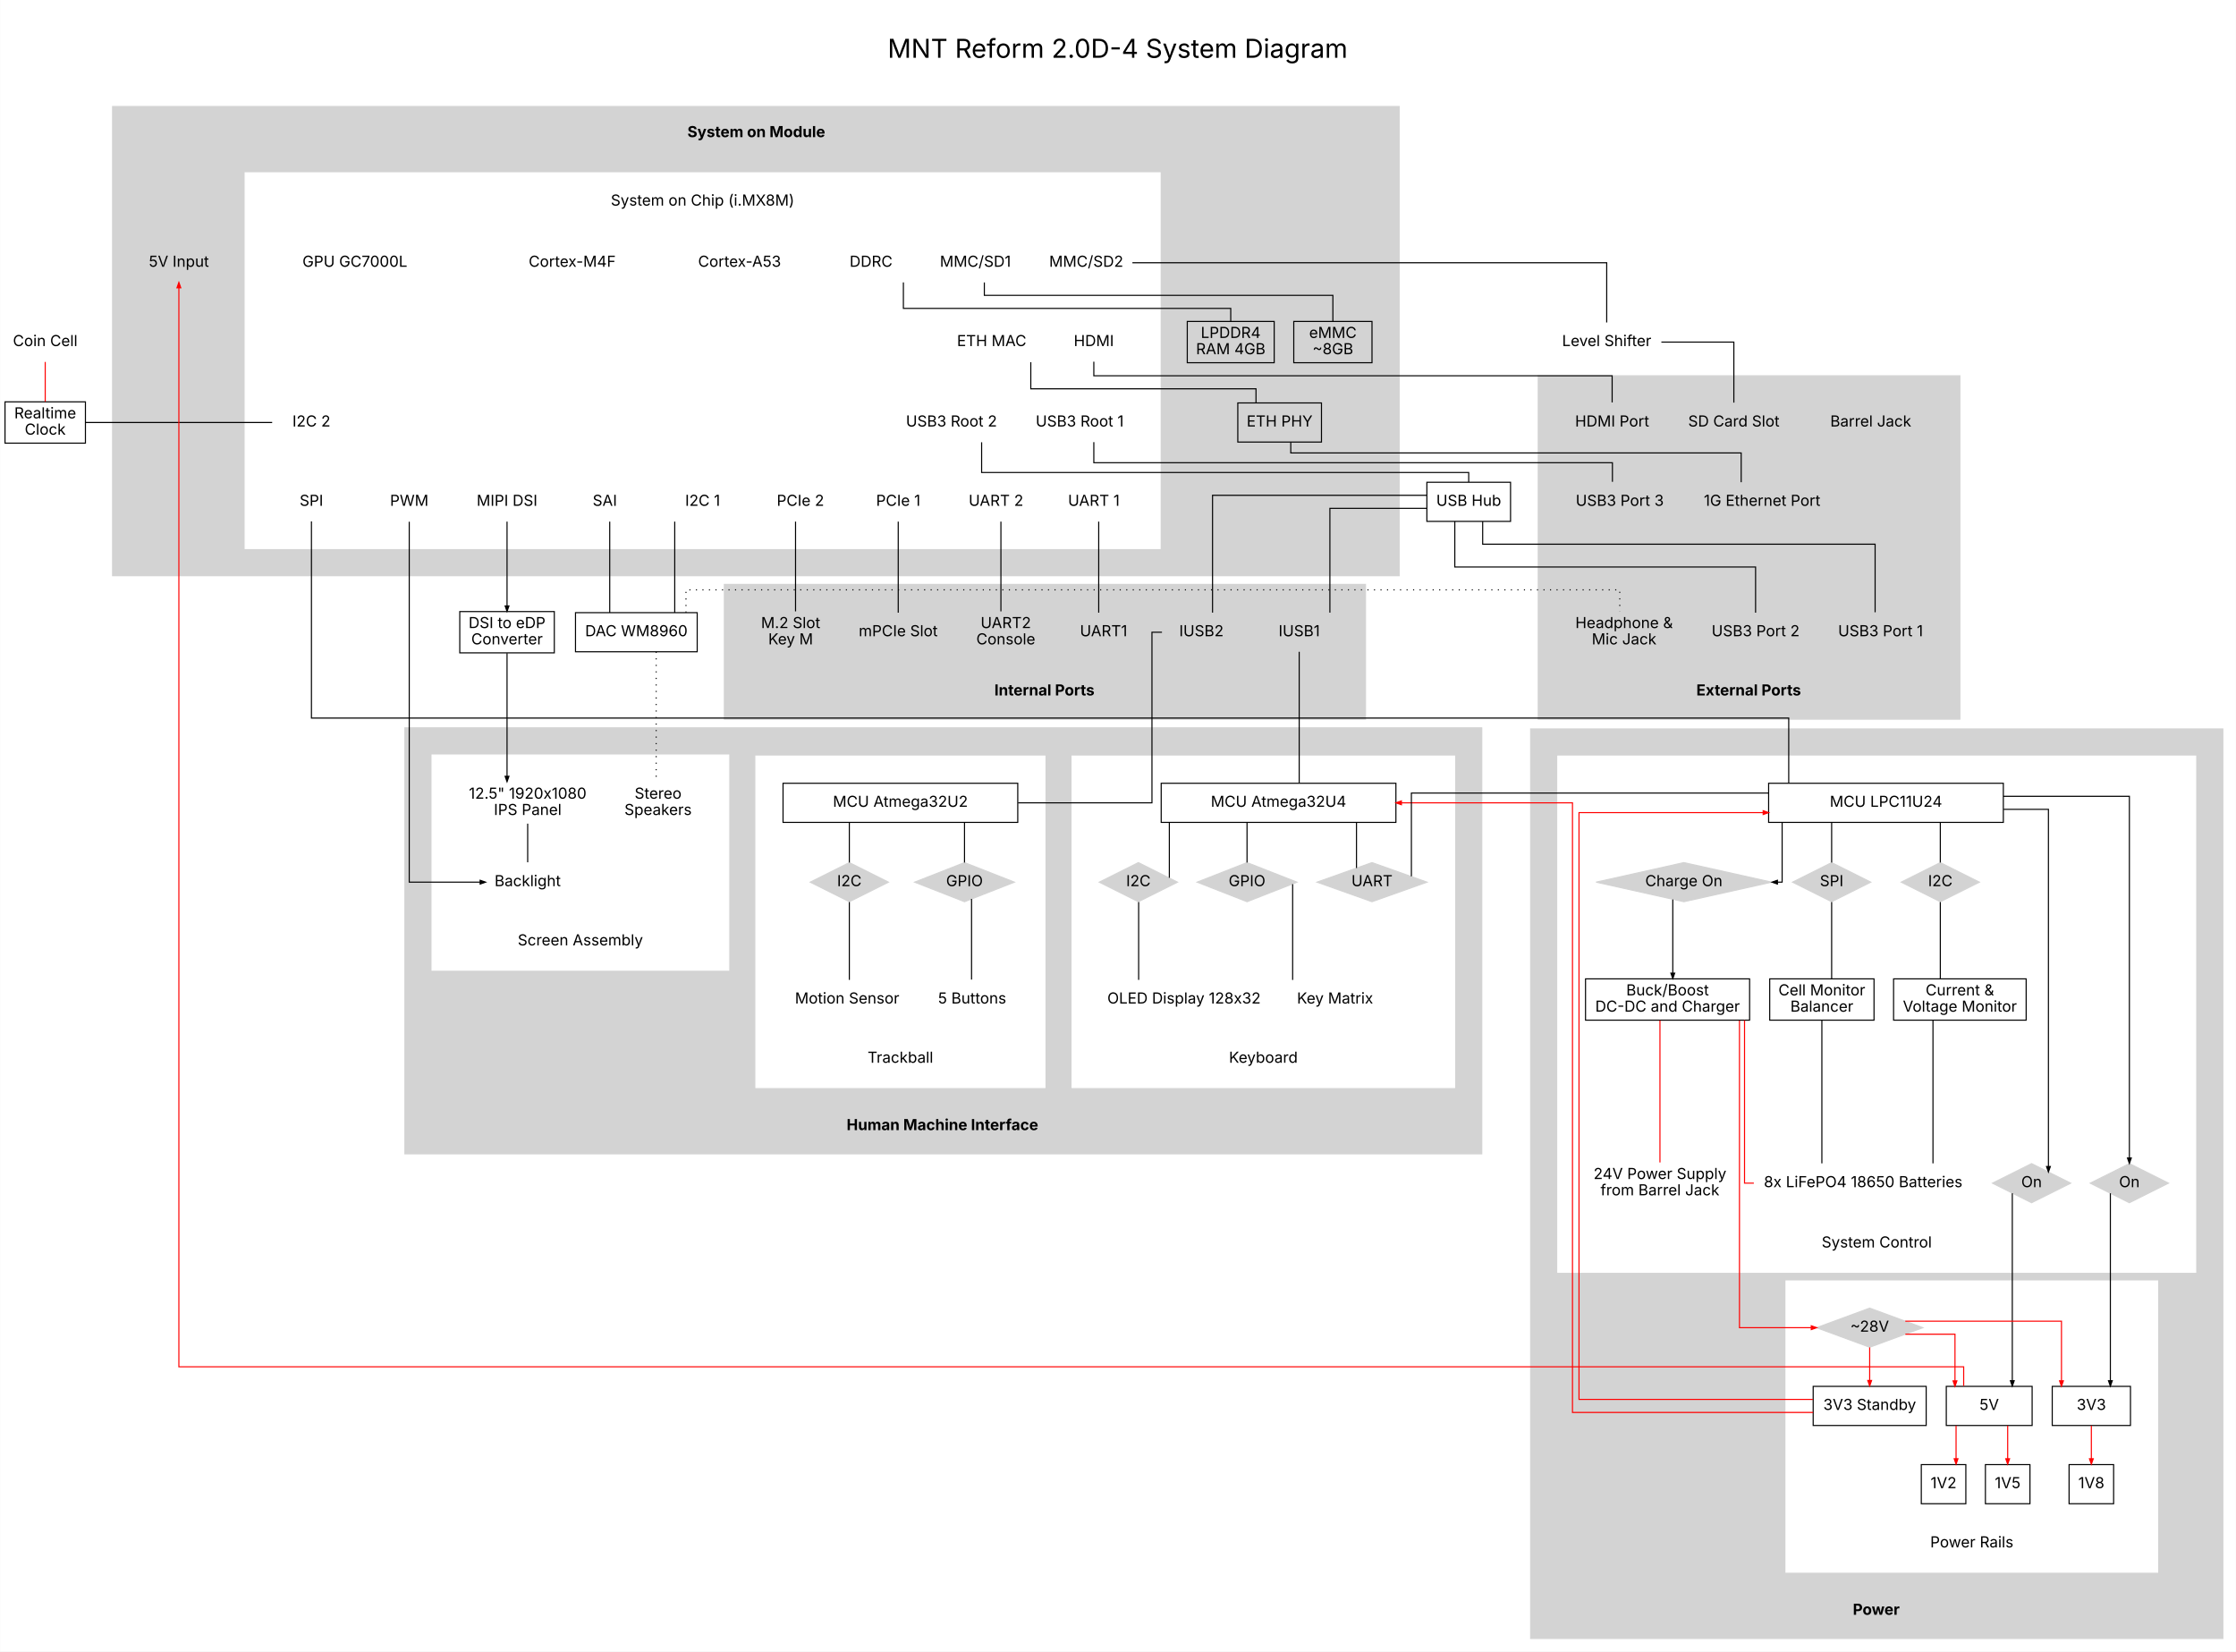
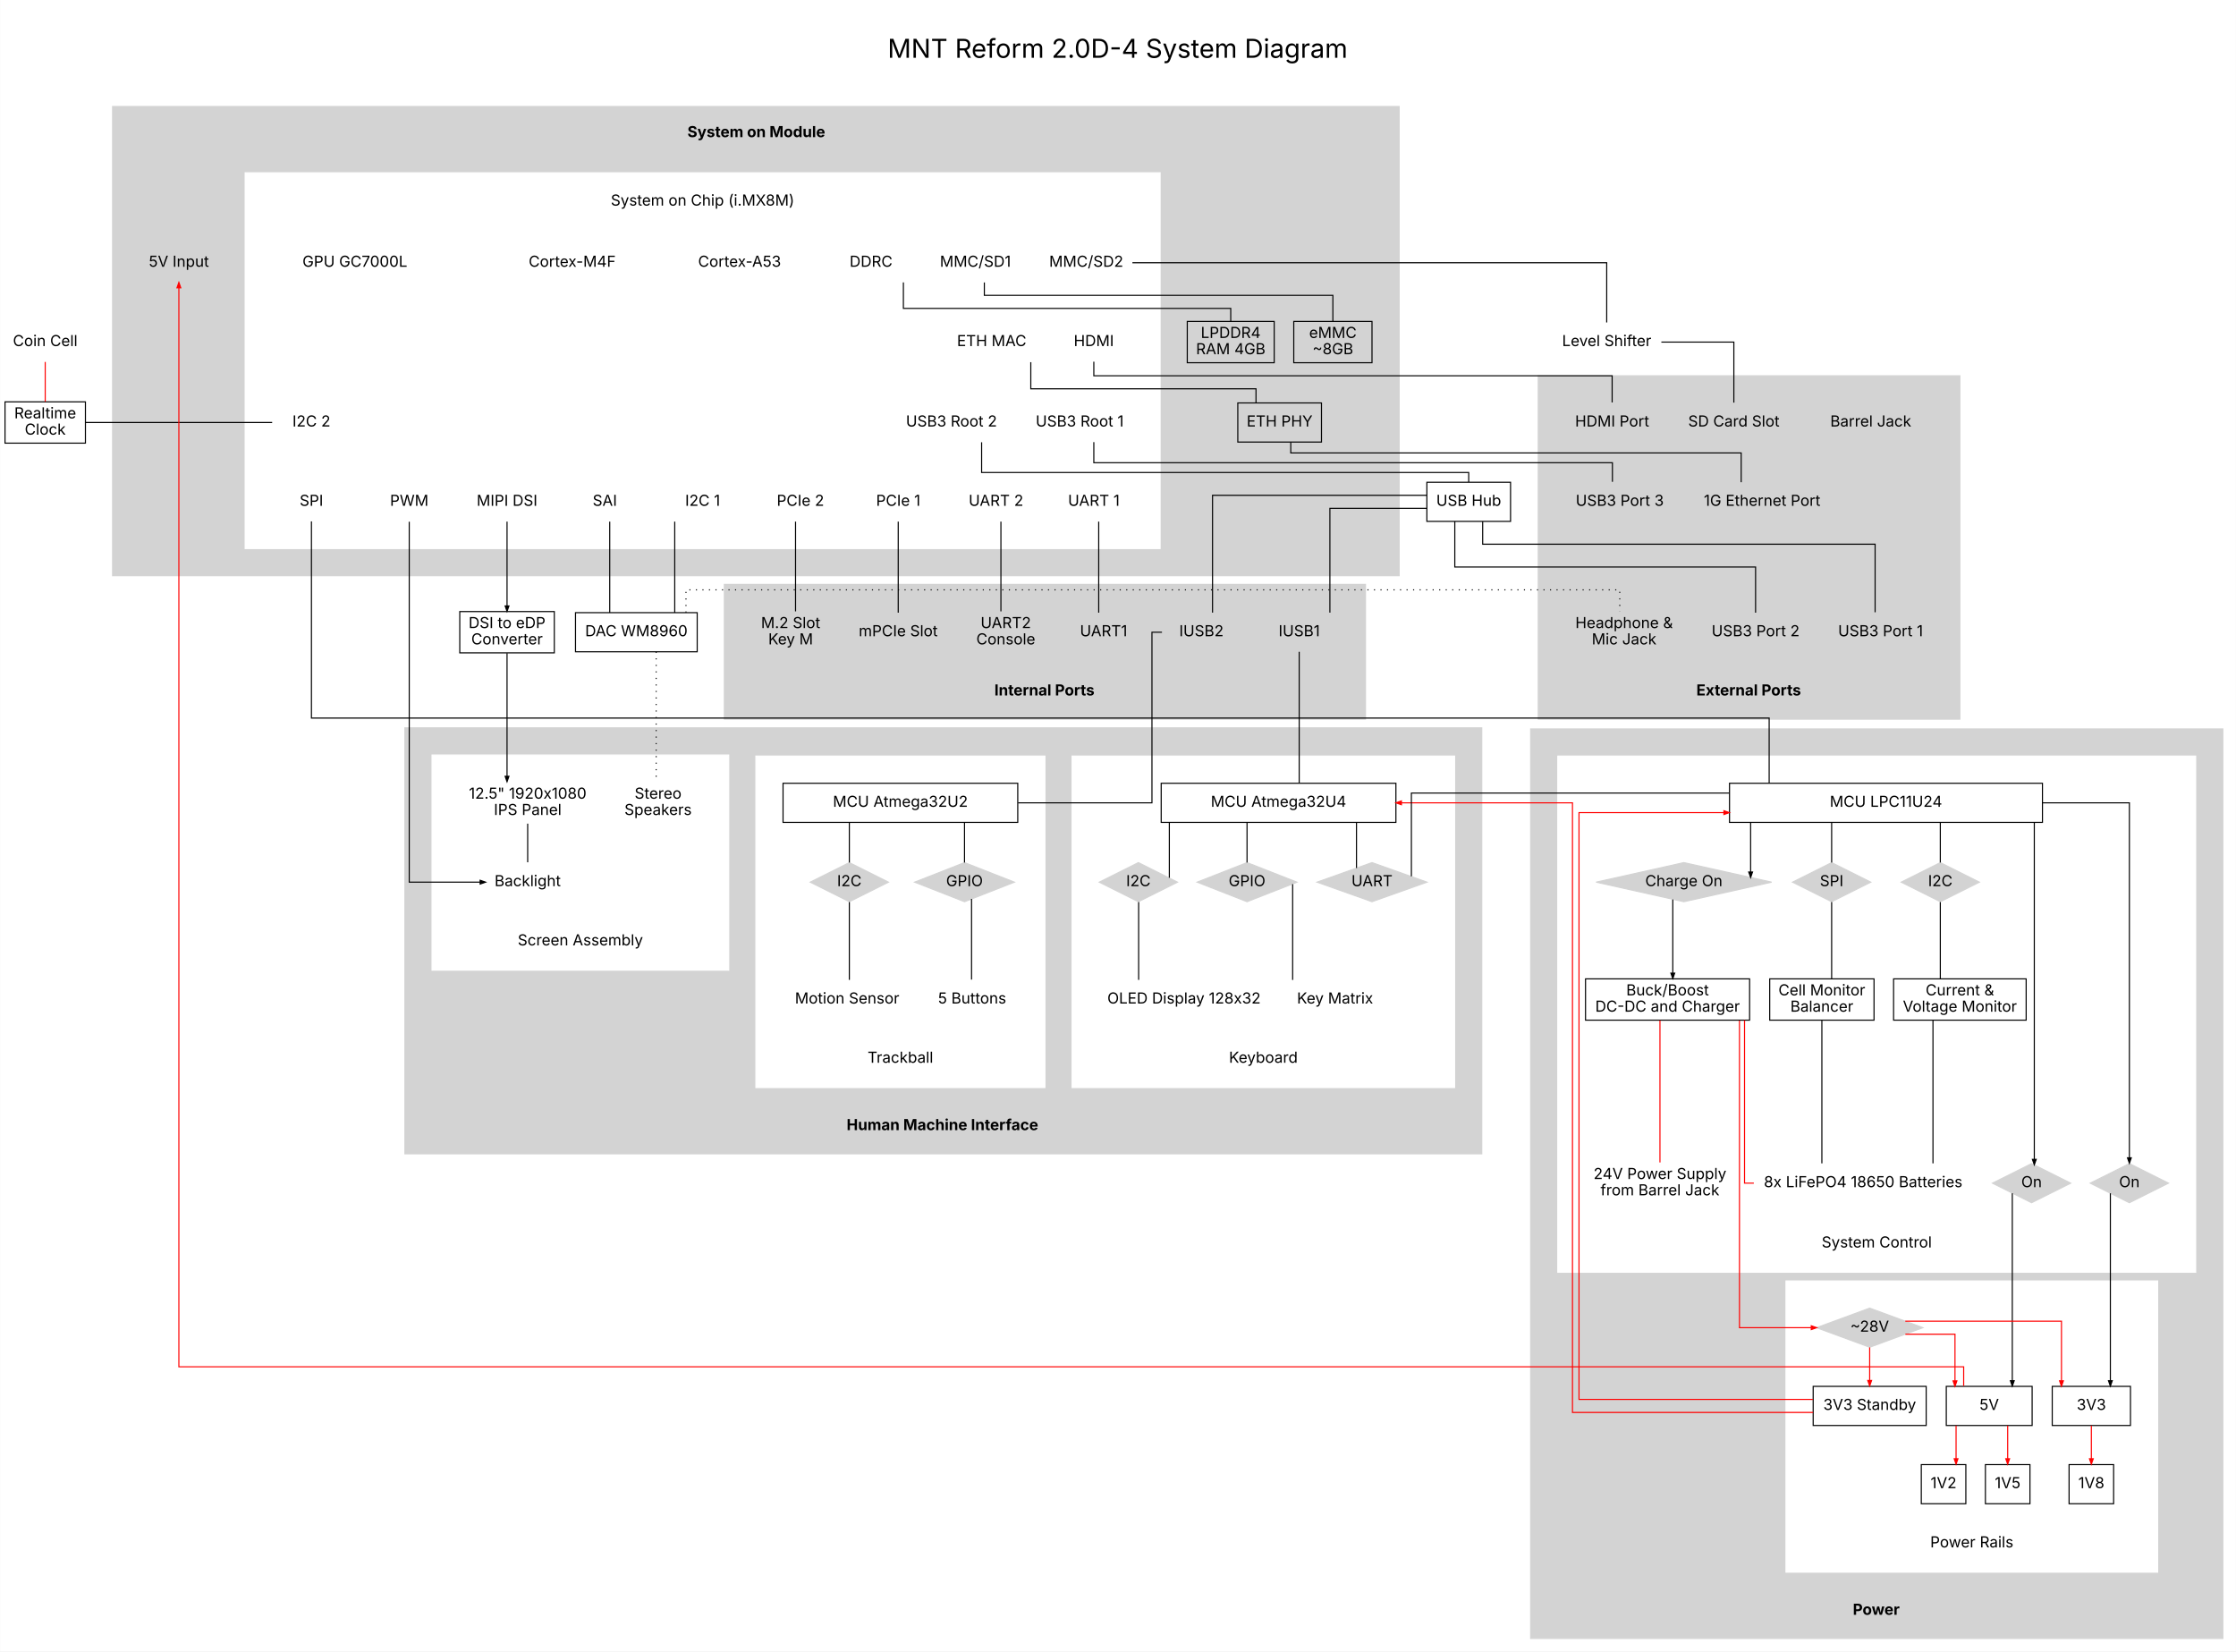
<svg xmlns="http://www.w3.org/2000/svg" width="2058pt" height="1520pt" viewBox="0.00 0.00 2057.50 1519.80">
  <g id="graph0" class="graph" transform="scale(1 1) rotate(0) translate(4 1515.8)">
    <polygon fill="white" stroke="transparent" points="-4,4 -4,-1515.8 2053.5,-1515.8 2053.5,4 -4,4" />
    <text text-anchor="start" x="1021.25" y="-1488.6" font-family="Inter" font-size="24.00"> </text>
    <text text-anchor="start" x="812.75" y="-1462.6" font-family="Inter" font-size="24.00">MNT Reform 2.0D-4 System Diagram</text>
    <text text-anchor="start" x="1021.25" y="-1436.6" font-family="Inter" font-size="24.00"> </text>
    <g id="clust1" class="cluster">
      <polygon fill="lightgrey" stroke="lightgrey" points="99.5,-986 99.5,-1417.8 1283.5,-1417.8 1283.5,-986 99.5,-986" />
      <text text-anchor="start" x="628.5" y="-1389.6" font-family="Inter" font-weight="bold" font-size="14.00">System on Module</text>
    </g>
    <g id="clust2" class="cluster">
      <polygon fill="white" stroke="white" points="221.5,-1011 221.5,-1356.8 1063.5,-1356.8 1063.5,-1011 221.5,-1011" />
      <text text-anchor="start" x="558" y="-1326.6" font-family="Inter" font-size="14.00">System on Chip (i.MX8M)</text>
    </g>
    <g id="clust3" class="cluster">
      <polygon fill="lightgrey" stroke="lightgrey" points="662.5,-854 662.5,-978 1252.5,-978 1252.5,-854 662.5,-854" />
      <text text-anchor="start" x="911" y="-875.8" font-family="Inter" font-weight="bold" font-size="14.00">Internal Ports</text>
      <text text-anchor="start" x="955.5" y="-861.8" font-family="Inter" font-size="14.00"> </text>
    </g>
    <g id="clust4" class="cluster">
      <polygon fill="lightgrey" stroke="lightgrey" points="1404.5,-8 1404.5,-845 2041.5,-845 2041.5,-8 1404.5,-8" />
      <text text-anchor="start" x="1701" y="-29.8" font-family="Inter" font-weight="bold" font-size="14.00">Power</text>
      <text text-anchor="start" x="1721" y="-15.8" font-family="Inter" font-size="14.00"> </text>
    </g>
    <g id="clust5" class="cluster">
      <polygon fill="white" stroke="white" points="1429.5,-345 1429.5,-820 2016.5,-820 2016.5,-345 1429.5,-345" />
      <text text-anchor="middle" x="1723" y="-367.8" font-family="Inter" font-size="14.00">System Control</text>
      <text text-anchor="middle" x="1723" y="-352.8" font-family="Inter" font-size="14.00"> </text>
    </g>
    <g id="clust6" class="cluster">
      <polygon fill="white" stroke="white" points="1639.5,-69 1639.5,-337 1981.5,-337 1981.5,-69 1639.5,-69" />
      <text text-anchor="middle" x="1810.5" y="-91.8" font-family="Inter" font-size="14.00">Power Rails</text>
      <text text-anchor="middle" x="1810.5" y="-76.8" font-family="Inter" font-size="14.00"> </text>
    </g>
    <g id="clust7" class="cluster">
      <polygon fill="lightgrey" stroke="lightgrey" points="1411.5,-854 1411.5,-1170 1799.5,-1170 1799.5,-854 1411.5,-854" />
      <text text-anchor="start" x="1557" y="-875.8" font-family="Inter" font-weight="bold" font-size="14.00">External Ports</text>
      <text text-anchor="start" x="1603.5" y="-861.8" font-family="Inter" font-size="14.00"> </text>
    </g>
    <g id="clust8" class="cluster">
      <polygon fill="lightgrey" stroke="lightgrey" points="368.5,-454 368.5,-846 1359.5,-846 1359.5,-454 368.5,-454" />
      <text text-anchor="start" x="775" y="-475.8" font-family="Inter" font-weight="bold" font-size="14.00">Human Machine Interface</text>
      <text text-anchor="start" x="862" y="-461.8" font-family="Inter" font-size="14.00"> </text>
    </g>
    <g id="clust9" class="cluster">
      <polygon fill="white" stroke="white" points="393.5,-623 393.5,-821 666.5,-821 666.5,-623 393.5,-623" />
      <text text-anchor="middle" x="530" y="-645.8" font-family="Inter" font-size="14.00">Screen Assembly</text>
      <text text-anchor="middle" x="530" y="-630.8" font-family="Inter" font-size="14.00"> </text>
    </g>
    <g id="clust10" class="cluster">
      <polygon fill="white" stroke="white" points="691.5,-515 691.5,-820 957.5,-820 957.5,-515 691.5,-515" />
      <text text-anchor="middle" x="824.5" y="-537.8" font-family="Inter" font-size="14.00">Trackball</text>
      <text text-anchor="middle" x="824.5" y="-522.8" font-family="Inter" font-size="14.00"> </text>
    </g>
    <g id="clust11" class="cluster">
      <polygon fill="white" stroke="white" points="982.5,-515 982.5,-820 1334.5,-820 1334.5,-515 982.5,-515" />
      <text text-anchor="middle" x="1158.5" y="-537.8" font-family="Inter" font-size="14.00">Keyboard</text>
      <text text-anchor="middle" x="1158.5" y="-522.8" font-family="Inter" font-size="14.00"> </text>
    </g>
    <g id="node1" class="node">
      <polygon fill="none" stroke="black" points="74.5,-1146 0.5,-1146 0.5,-1108 74.5,-1108 74.5,-1146" />
      <text text-anchor="middle" x="37.5" y="-1130.8" font-family="Inter" font-size="14.00">Realtime</text>
      <text text-anchor="middle" x="37.5" y="-1115.8" font-family="Inter" font-size="14.00">Clock</text>
    </g>
    <g id="node2" class="node">
      <polygon fill="none" stroke="transparent" points="75,-1219 0,-1219 0,-1183 75,-1183 75,-1219" />
      <text text-anchor="middle" x="37.5" y="-1197.3" font-family="Inter" font-size="14.00">Coin Cell</text>
    </g>
    <g id="edge23" class="edge">
      <path fill="none" stroke="red" d="M37.5,-1182.71C37.5,-1171.58 37.5,-1157.39 37.5,-1146.11" />
    </g>
    <g id="node3" class="node">
      <polygon fill="none" stroke="transparent" points="498.5,-1072 426.5,-1072 426.5,-1036 498.5,-1036 498.5,-1072" />
      <text text-anchor="middle" x="462.5" y="-1050.3" font-family="Inter" font-size="14.00">MIPI DSI</text>
    </g>
    <g id="node29" class="node">
      <polygon fill="none" stroke="black" points="506,-953 419,-953 419,-915 506,-915 506,-953" />
      <text text-anchor="middle" x="462.5" y="-937.8" font-family="Inter" font-size="14.00">DSI to eDP</text>
      <text text-anchor="middle" x="462.5" y="-922.8" font-family="Inter" font-size="14.00">Converter</text>
    </g>
    <g id="edge60" class="edge">
      <path fill="none" stroke="black" d="M462.5,-1035.77C462.5,-1035.77 462.5,-958.19 462.5,-958.19" />
      <polygon fill="black" stroke="black" points="464.25,-958.19 462.5,-953.19 460.75,-958.19 464.25,-958.19" />
    </g>
    <g id="node4" class="node">
      <polygon fill="none" stroke="transparent" points="1038.5,-1219 966.5,-1219 966.5,-1183 1038.5,-1183 1038.5,-1219" />
      <text text-anchor="middle" x="1002.5" y="-1197.3" font-family="Inter" font-size="14.00">HDMI</text>
    </g>
    <g id="node58" class="node">
      <polygon fill="none" stroke="transparent" points="1522.5,-1145 1436.5,-1145 1436.5,-1109 1522.5,-1109 1522.5,-1145" />
      <text text-anchor="middle" x="1479.5" y="-1123.3" font-family="Inter" font-size="14.00">HDMI Port</text>
    </g>
    <g id="edge30" class="edge">
      <path fill="none" stroke="black" d="M1002.5,-1182.97C1002.5,-1176.15 1002.5,-1170 1002.5,-1170 1002.5,-1170 1479.5,-1170 1479.5,-1170 1479.5,-1170 1479.5,-1157.14 1479.5,-1145.49" />
    </g>
    <g id="node5" class="node">
      <polygon fill="none" stroke="transparent" points="588.5,-1072 516.5,-1072 516.5,-1036 588.5,-1036 588.5,-1072" />
      <text text-anchor="middle" x="552.5" y="-1050.3" font-family="Inter" font-size="14.00">SAI</text>
    </g>
    <g id="node28" class="node">
      <polygon fill="none" stroke="black" points="637.5,-952 525.5,-952 525.5,-916 637.5,-916 637.5,-952" />
      <text text-anchor="middle" x="581.5" y="-930.3" font-family="Inter" font-size="14.00">DAC WM8960</text>
    </g>
    <g id="edge35" class="edge">
      <path fill="none" stroke="black" d="M557,-1035.77C557,-1013.09 557,-974.59 557,-952" />
    </g>
    <g id="node6" class="node">
      <polygon fill="none" stroke="transparent" points="678.5,-1072 606.5,-1072 606.5,-1036 678.5,-1036 678.5,-1072" />
      <text text-anchor="middle" x="642.5" y="-1050.3" font-family="Inter" font-size="14.00">I2C 1</text>
    </g>
    <g id="edge58" class="edge">
      <path fill="none" stroke="black" d="M616.83,-1035.77C616.83,-1013.09 616.83,-974.59 616.83,-952" />
    </g>
    <g id="node7" class="node">
      <polygon fill="none" stroke="transparent" points="1038.5,-1145 940.5,-1145 940.5,-1109 1038.5,-1109 1038.5,-1145" />
      <text text-anchor="middle" x="989.5" y="-1123.3" font-family="Inter" font-size="14.00">USB3 Root 1</text>
    </g>
    <g id="node54" class="node">
      <polygon fill="none" stroke="transparent" points="1536,-1072 1437,-1072 1437,-1036 1536,-1036 1536,-1072" />
      <text text-anchor="middle" x="1486.5" y="-1050.3" font-family="Inter" font-size="14.00">USB3 Port 3</text>
    </g>
    <g id="edge29" class="edge">
      <path fill="none" stroke="black" d="M1002.5,-1108.93C1002.5,-1099.54 1002.5,-1090 1002.5,-1090 1002.5,-1090 1479.75,-1090 1479.75,-1090 1479.75,-1090 1479.75,-1081.28 1479.75,-1072.42" />
    </g>
    <g id="node8" class="node">
      <polygon fill="none" stroke="transparent" points="922,-1145 821,-1145 821,-1109 922,-1109 922,-1145" />
      <text text-anchor="middle" x="871.5" y="-1123.3" font-family="Inter" font-size="14.00">USB3 Root 2</text>
    </g>
    <g id="node27" class="node">
      <polygon fill="none" stroke="black" points="1386,-1072 1309,-1072 1309,-1036 1386,-1036 1386,-1072" />
      <text text-anchor="middle" x="1347.5" y="-1050.3" font-family="Inter" font-size="14.00">USB Hub</text>
    </g>
    <g id="edge26" class="edge">
      <path fill="none" stroke="black" d="M899.25,-1108.82C899.25,-1095.96 899.25,-1081 899.25,-1081 899.25,-1081 1347.5,-1081 1347.5,-1081 1347.5,-1081 1347.5,-1077.04 1347.5,-1072.16" />
    </g>
    <g id="node9" class="node">
      <polygon fill="none" stroke="transparent" points="833.5,-1292 761.5,-1292 761.5,-1256 833.5,-1256 833.5,-1292" />
      <text text-anchor="middle" x="797.5" y="-1270.3" font-family="Inter" font-size="14.00">DDRC</text>
    </g>
    <g id="node23" class="node">
      <polygon fill="none" stroke="black" points="1168.5,-1220 1088.5,-1220 1088.5,-1182 1168.5,-1182 1168.5,-1220" />
      <text text-anchor="middle" x="1128.5" y="-1204.8" font-family="Inter" font-size="14.00">LPDDR4</text>
      <text text-anchor="middle" x="1128.5" y="-1189.8" font-family="Inter" font-size="14.00">RAM 4GB</text>
    </g>
    <g id="edge36" class="edge">
      <path fill="none" stroke="black" d="M827.25,-1255.94C827.25,-1244.56 827.25,-1232 827.25,-1232 827.25,-1232 1128.5,-1232 1128.5,-1232 1128.5,-1232 1128.5,-1226.48 1128.5,-1220.1" />
    </g>
    <g id="node10" class="node">
      <polygon fill="none" stroke="transparent" points="935,-1292 852,-1292 852,-1256 935,-1256 935,-1292" />
      <text text-anchor="middle" x="893.5" y="-1270.3" font-family="Inter" font-size="14.00">MMC/SD1</text>
    </g>
    <g id="node24" class="node">
      <polygon fill="none" stroke="black" points="1258.5,-1220 1186.5,-1220 1186.5,-1182 1258.5,-1182 1258.5,-1220" />
      <text text-anchor="middle" x="1222.5" y="-1204.8" font-family="Inter" font-size="14.00">eMMC</text>
      <text text-anchor="middle" x="1222.5" y="-1189.8" font-family="Inter" font-size="14.00">~8GB</text>
    </g>
    <g id="edge37" class="edge">
      <path fill="none" stroke="black" d="M901.75,-1255.86C901.75,-1249.54 901.75,-1244 901.75,-1244 901.75,-1244 1222.5,-1244 1222.5,-1244 1222.5,-1244 1222.5,-1231.69 1222.5,-1220.24" />
    </g>
    <g id="node11" class="node">
      <polygon fill="none" stroke="transparent" points="1038,-1292 953,-1292 953,-1256 1038,-1256 1038,-1292" />
      <text text-anchor="middle" x="995.5" y="-1270.3" font-family="Inter" font-size="14.00">MMC/SD2</text>
    </g>
    <g id="node62" class="node">
      <polygon fill="none" stroke="transparent" points="1524.5,-1219 1424.5,-1219 1424.5,-1183 1524.5,-1183 1524.5,-1219" />
      <text text-anchor="middle" x="1474.5" y="-1197.3" font-family="Inter" font-size="14.00">Level Shifter</text>
    </g>
    <g id="edge31" class="edge">
      <path fill="none" stroke="black" d="M1038.01,-1274C1155.24,-1274 1474.5,-1274 1474.5,-1274 1474.5,-1274 1474.5,-1240.66 1474.5,-1219.04" />
    </g>
    <g id="node12" class="node">
      <polygon fill="none" stroke="transparent" points="948.5,-1072 876.5,-1072 876.5,-1036 948.5,-1036 948.5,-1072" />
      <text text-anchor="middle" x="912.5" y="-1050.3" font-family="Inter" font-size="14.00">UART 2</text>
    </g>
    <g id="node31" class="node">
      <polygon fill="none" stroke="transparent" points="957.5,-953 885.5,-953 885.5,-915 957.5,-915 957.5,-953" />
      <text text-anchor="middle" x="921.5" y="-937.8" font-family="Inter" font-size="14.00">UART2</text>
      <text text-anchor="middle" x="921.5" y="-922.8" font-family="Inter" font-size="14.00">Console</text>
    </g>
    <g id="edge42" class="edge">
      <path fill="none" stroke="black" d="M917,-1035.77C917,-1013.48 917,-975.92 917,-953.19" />
    </g>
    <g id="node13" class="node">
      <polygon fill="none" stroke="transparent" points="858.5,-1072 786.5,-1072 786.5,-1036 858.5,-1036 858.5,-1072" />
      <text text-anchor="middle" x="822.5" y="-1050.3" font-family="Inter" font-size="14.00">PCIe 1</text>
    </g>
    <g id="node34" class="node">
      <polygon fill="none" stroke="transparent" points="867,-952 778,-952 778,-916 867,-916 867,-952" />
      <text text-anchor="middle" x="822.5" y="-930.3" font-family="Inter" font-size="14.00">mPCIe Slot</text>
    </g>
    <g id="edge39" class="edge">
      <path fill="none" stroke="black" d="M822.5,-1035.77C822.5,-1013.09 822.5,-974.59 822.5,-952" />
    </g>
    <g id="node14" class="node">
      <polygon fill="none" stroke="transparent" points="768.5,-1072 696.5,-1072 696.5,-1036 768.5,-1036 768.5,-1072" />
      <text text-anchor="middle" x="732.5" y="-1050.3" font-family="Inter" font-size="14.00">PCIe 2</text>
    </g>
    <g id="node35" class="node">
      <polygon fill="none" stroke="transparent" points="759.5,-953 687.5,-953 687.5,-915 759.5,-915 759.5,-953" />
      <text text-anchor="middle" x="723.5" y="-937.8" font-family="Inter" font-size="14.00">M.2 Slot</text>
      <text text-anchor="middle" x="723.5" y="-922.8" font-family="Inter" font-size="14.00">Key M</text>
    </g>
    <g id="edge40" class="edge">
      <path fill="none" stroke="black" d="M728,-1035.77C728,-1013.48 728,-975.92 728,-953.19" />
    </g>
    <g id="node15" class="node">
      <polygon fill="none" stroke="transparent" points="1038.5,-1072 966.5,-1072 966.5,-1036 1038.5,-1036 1038.5,-1072" />
      <text text-anchor="middle" x="1002.5" y="-1050.3" font-family="Inter" font-size="14.00">UART 1</text>
    </g>
    <g id="node30" class="node">
      <polygon fill="none" stroke="transparent" points="1047.5,-952 975.5,-952 975.5,-916 1047.5,-916 1047.5,-952" />
      <text text-anchor="middle" x="1011.5" y="-930.3" font-family="Inter" font-size="14.00">UART1</text>
    </g>
    <g id="edge41" class="edge">
      <path fill="none" stroke="black" d="M1007,-1035.77C1007,-1013.09 1007,-974.59 1007,-952" />
    </g>
    <g id="node16" class="node">
      <polygon fill="none" stroke="transparent" points="408.5,-1072 336.5,-1072 336.5,-1036 408.5,-1036 408.5,-1072" />
      <text text-anchor="middle" x="372.5" y="-1050.3" font-family="Inter" font-size="14.00">PWM</text>
    </g>
    <g id="node64" class="node">
      <polygon fill="none" stroke="transparent" points="520,-722 443,-722 443,-686 520,-686 520,-722" />
      <text text-anchor="middle" x="481.5" y="-700.3" font-family="Inter" font-size="14.00">Backlight</text>
    </g>
    <g id="edge63" class="edge">
      <path fill="none" stroke="black" d="M372.5,-1035.68C372.5,-963.66 372.5,-704 372.5,-704 372.5,-704 437.76,-704 437.76,-704" />
      <polygon fill="black" stroke="black" points="437.76,-705.75 442.76,-704 437.76,-702.25 437.76,-705.75" />
    </g>
    <g id="node17" class="node">
      <polygon fill="none" stroke="transparent" points="948.5,-1219 868.5,-1219 868.5,-1183 948.5,-1183 948.5,-1219" />
      <text text-anchor="middle" x="908.5" y="-1197.3" font-family="Inter" font-size="14.00">ETH MAC</text>
    </g>
    <g id="node25" class="node">
      <polygon fill="none" stroke="black" points="1212,-1145 1135,-1145 1135,-1109 1212,-1109 1212,-1145" />
      <text text-anchor="middle" x="1173.5" y="-1123.3" font-family="Inter" font-size="14.00">ETH PHY</text>
    </g>
    <g id="edge33" class="edge">
      <path fill="none" stroke="black" d="M944.5,-1182.51C944.5,-1170.86 944.5,-1158 944.5,-1158 944.5,-1158 1151.75,-1158 1151.75,-1158 1151.75,-1158 1151.75,-1151.85 1151.75,-1145.03" />
    </g>
    <g id="node18" class="node">
      <polygon fill="none" stroke="transparent" points="724.5,-1292 628.5,-1292 628.5,-1256 724.5,-1256 724.5,-1292" />
      <text text-anchor="middle" x="676.5" y="-1270.3" font-family="Inter" font-size="14.00">Cortex-A53</text>
    </g>
    <g id="node19" class="node">
      <polygon fill="none" stroke="transparent" points="572,-1292 473,-1292 473,-1256 572,-1256 572,-1292" />
      <text text-anchor="middle" x="522.5" y="-1270.3" font-family="Inter" font-size="14.00">Cortex-M4F</text>
    </g>
    <g id="node20" class="node">
      <polygon fill="none" stroke="transparent" points="379.5,-1292 265.5,-1292 265.5,-1256 379.5,-1256 379.5,-1292" />
      <text text-anchor="middle" x="322.5" y="-1270.3" font-family="Inter" font-size="14.00">GPU GC7000L</text>
    </g>
    <g id="node21" class="node">
      <polygon fill="none" stroke="transparent" points="318.5,-1145 246.5,-1145 246.5,-1109 318.5,-1109 318.5,-1145" />
      <text text-anchor="middle" x="282.5" y="-1123.3" font-family="Inter" font-size="14.00">I2C 2</text>
    </g>
    <g id="edge57" class="edge">
      <path fill="none" stroke="black" d="M246.35,-1127C200.29,-1127 121.11,-1127 74.6,-1127" />
    </g>
    <g id="node22" class="node">
      <polygon fill="none" stroke="transparent" points="318.5,-1072 246.5,-1072 246.5,-1036 318.5,-1036 318.5,-1072" />
      <text text-anchor="middle" x="282.5" y="-1050.3" font-family="Inter" font-size="14.00">SPI</text>
    </g>
    <g id="node36" class="node">
-       <polygon fill="none" stroke="black" points="1839.5,-795 1623.5,-795 1623.5,-759 1839.5,-759 1839.5,-795" />
+       <polygon fill="none" stroke="black" points="1875.5,-795 1587.5,-795 1587.5,-759 1875.5,-759 1875.5,-795" />
      <text text-anchor="middle" x="1731.5" y="-773.3" font-family="Inter" font-size="14.00">MCU LPC11U24</text>
    </g>
    <g id="edge59" class="edge">
-       <path fill="none" stroke="black" d="M282.5,-1035.99C282.5,-987 282.5,-855 282.5,-855 282.5,-855 1642,-855 1642,-855 1642,-855 1642,-818.13 1642,-795.09" />
+       <path fill="none" stroke="black" d="M282.5,-1035.99C282.5,-987 282.5,-855 282.5,-855 282.5,-855 1624,-855 1624,-855 1624,-855 1624,-818.13 1624,-795.09" />
    </g>
    <g id="node60" class="node">
      <polygon fill="none" stroke="transparent" points="1680.5,-1072 1554.5,-1072 1554.5,-1036 1680.5,-1036 1680.5,-1072" />
      <text text-anchor="middle" x="1617.5" y="-1050.3" font-family="Inter" font-size="14.00">1G Ethernet Port</text>
    </g>
    <g id="edge34" class="edge">
      <path fill="none" stroke="black" d="M1183.75,-1108.79C1183.75,-1103.45 1183.75,-1099 1183.75,-1099 1183.75,-1099 1598.25,-1099 1598.25,-1099 1598.25,-1099 1598.25,-1084.56 1598.25,-1072.04" />
    </g>
    <g id="node26" class="node">
      <polygon fill="none" stroke="transparent" points="196.5,-1292 124.5,-1292 124.5,-1256 196.5,-1256 196.5,-1292" />
      <text text-anchor="middle" x="160.5" y="-1270.3" font-family="Inter" font-size="14.00">5V Input</text>
    </g>
    <g id="node32" class="node">
      <polygon fill="none" stroke="transparent" points="1227.5,-952 1155.5,-952 1155.5,-916 1227.5,-916 1227.5,-952" />
      <text text-anchor="middle" x="1191.5" y="-930.3" font-family="Inter" font-size="14.00">IUSB1</text>
    </g>
    <g id="edge44" class="edge">
      <path fill="none" stroke="black" d="M1308.82,-1048C1271.22,-1048 1219.75,-1048 1219.75,-1048 1219.75,-1048 1219.75,-984.21 1219.75,-952.06" />
    </g>
    <g id="node33" class="node">
      <polygon fill="none" stroke="transparent" points="1137.5,-952 1065.5,-952 1065.5,-916 1137.5,-916 1137.5,-952" />
      <text text-anchor="middle" x="1101.5" y="-930.3" font-family="Inter" font-size="14.00">IUSB2</text>
    </g>
    <g id="edge43" class="edge">
      <path fill="none" stroke="black" d="M1308.83,-1060C1241.95,-1060 1111.75,-1060 1111.75,-1060 1111.75,-1060 1111.75,-986.89 1111.75,-952.05" />
    </g>
    <g id="node55" class="node">
      <polygon fill="none" stroke="transparent" points="1660.5,-952 1562.5,-952 1562.5,-916 1660.5,-916 1660.5,-952" />
      <text text-anchor="middle" x="1611.5" y="-930.3" font-family="Inter" font-size="14.00">USB3 Port 2</text>
    </g>
    <g id="edge28" class="edge">
      <path fill="none" stroke="black" d="M1334.7,-1036C1334.7,-1018.32 1334.7,-994 1334.7,-994 1334.7,-994 1611.5,-994 1611.5,-994 1611.5,-994 1611.5,-969.68 1611.5,-952" />
    </g>
    <g id="node56" class="node">
      <polygon fill="none" stroke="transparent" points="1774.5,-952 1678.5,-952 1678.5,-916 1774.5,-916 1774.5,-952" />
      <text text-anchor="middle" x="1726.5" y="-930.3" font-family="Inter" font-size="14.00">USB3 Port 1</text>
    </g>
    <g id="edge27" class="edge">
      <path fill="none" stroke="black" d="M1360.35,-1035.87C1360.35,-1025.69 1360.35,-1015 1360.35,-1015 1360.35,-1015 1721.5,-1015 1721.5,-1015 1721.5,-1015 1721.5,-976.28 1721.5,-952.38" />
    </g>
    <g id="node61" class="node">
      <polygon fill="none" stroke="transparent" points="1544,-953 1437,-953 1437,-915 1544,-915 1544,-953" />
      <text text-anchor="middle" x="1490.5" y="-937.8" font-family="Inter" font-size="14.00">Headphone &amp;</text>
      <text text-anchor="middle" x="1490.5" y="-922.8" font-family="Inter" font-size="14.00">Mic Jack</text>
    </g>
    <g id="edge65" class="edge">
      <path fill="none" stroke="black" stroke-dasharray="1,5" d="M627.17,-952.13C627.17,-962.31 627.17,-973 627.17,-973 627.17,-973 1486.5,-973 1486.5,-973 1486.5,-973 1486.5,-962.94 1486.5,-953.04" />
    </g>
    <g id="node65" class="node">
      <polygon fill="none" stroke="transparent" points="641,-796 562,-796 562,-758 641,-758 641,-796" />
      <text text-anchor="middle" x="601.5" y="-780.8" font-family="Inter" font-size="14.00">Stereo</text>
      <text text-anchor="middle" x="601.5" y="-765.8" font-family="Inter" font-size="14.00">Speakers</text>
    </g>
    <g id="edge64" class="edge">
      <path fill="none" stroke="black" stroke-dasharray="1,5" d="M599.75,-915.99C599.75,-886.19 599.75,-826.87 599.75,-796.27" />
    </g>
    <g id="node63" class="node">
      <polygon fill="none" stroke="transparent" points="544,-796 419,-796 419,-758 544,-758 544,-796" />
      <text text-anchor="middle" x="481.5" y="-780.8" font-family="Inter" font-size="14.00">12.5" 1920x1080</text>
      <text text-anchor="middle" x="481.5" y="-765.8" font-family="Inter" font-size="14.00">IPS Panel</text>
    </g>
    <g id="edge61" class="edge">
      <path fill="none" stroke="black" d="M462.5,-914.75C462.5,-914.75 462.5,-801.41 462.5,-801.41" />
      <polygon fill="black" stroke="black" points="464.25,-801.41 462.5,-796.41 460.75,-801.41 464.25,-801.41" />
    </g>
    <g id="node71" class="node">
      <polygon fill="none" stroke="black" points="1280.5,-795 1064.5,-795 1064.5,-759 1280.5,-759 1280.5,-795" />
      <text text-anchor="middle" x="1172.5" y="-773.3" font-family="Inter" font-size="14.00">MCU Atmega32U4</text>
    </g>
    <g id="edge45" class="edge">
      <path fill="none" stroke="black" d="M1191.5,-915.99C1191.5,-885.87 1191.5,-825.59 1191.5,-795.28" />
    </g>
    <g id="node66" class="node">
      <polygon fill="none" stroke="black" points="932.5,-795 716.5,-795 716.5,-759 932.5,-759 932.5,-795" />
      <text text-anchor="middle" x="824.5" y="-773.3" font-family="Inter" font-size="14.00">MCU Atmega32U2</text>
    </g>
    <g id="edge46" class="edge">
      <path fill="none" stroke="black" d="M1065.21,-934C1059.8,-934 1056,-934 1056,-934 1056,-934 1056,-777 1056,-777 1056,-777 993.04,-777 932.79,-777" />
    </g>
    <g id="node40" class="node">
      <polygon fill="lightgrey" stroke="lightgrey" points="1681.5,-722 1645.5,-704 1681.5,-686 1717.5,-704 1681.5,-722" />
      <text text-anchor="middle" x="1681.5" y="-700.3" font-family="Inter" font-size="14.00">SPI</text>
    </g>
    <g id="edge1" class="edge">
      <path fill="none" stroke="black" d="M1681.5,-758.96C1681.5,-747.72 1681.5,-733.33 1681.5,-722.09" />
    </g>
    <g id="node41" class="node">
      <polygon fill="lightgrey" stroke="lightgrey" points="1781.5,-722 1745.5,-704 1781.5,-686 1817.5,-704 1781.5,-722" />
      <text text-anchor="middle" x="1781.5" y="-700.3" font-family="Inter" font-size="14.00">I2C</text>
    </g>
    <g id="edge3" class="edge">
      <path fill="none" stroke="black" d="M1781.5,-758.96C1781.5,-747.72 1781.5,-733.33 1781.5,-722.09" />
    </g>
    <g id="node44" class="node">
      <polygon fill="lightgrey" stroke="lightgrey" points="1545.5,-722 1464.73,-704 1545.5,-686 1626.27,-704 1545.5,-722" />
      <text text-anchor="middle" x="1545.5" y="-700.3" font-family="Inter" font-size="14.00">Charge On</text>
    </g>
    <g id="edge5" class="edge">
-       <path fill="none" stroke="black" d="M1635.94,-758.96C1635.94,-737.34 1635.94,-704 1635.94,-704 1635.94,-704 1631.6,-704 1631.6,-704" />
-       <polygon fill="black" stroke="black" points="1631.6,-702.25 1626.6,-704 1631.6,-705.75 1631.6,-702.25" />
+       <path fill="none" stroke="black" d="M1606.94,-758.96C1606.94,-758.96 1606.94,-713.31 1606.94,-713.31" />
+       <polygon fill="black" stroke="black" points="1608.69,-713.31 1606.94,-708.31 1605.19,-713.31 1608.69,-713.31" />
    </g>
    <g id="node45" class="node">
      <polygon fill="lightgrey" stroke="lightgrey" points="1865.5,-445 1829.5,-427 1865.5,-409 1901.5,-427 1865.5,-445" />
      <text text-anchor="middle" x="1865.5" y="-423.3" font-family="Inter" font-size="14.00">On</text>
    </g>
    <g id="edge11" class="edge">
-       <path fill="none" stroke="black" d="M1839.75,-771C1863.13,-771 1881,-771 1881,-771 1881,-771 1881,-442.3 1881,-442.3" />
-       <polygon fill="black" stroke="black" points="1882.75,-442.3 1881,-437.3 1879.25,-442.3 1882.75,-442.3" />
+       <path fill="none" stroke="black" d="M1868,-758.68C1868,-758.68 1868,-448.9 1868,-448.9" />
+       <polygon fill="black" stroke="black" points="1869.75,-448.9 1868,-443.9 1866.25,-448.9 1869.75,-448.9" />
    </g>
    <g id="node46" class="node">
      <polygon fill="lightgrey" stroke="lightgrey" points="1955.5,-445 1919.5,-427 1955.5,-409 1991.5,-427 1955.5,-445" />
      <text text-anchor="middle" x="1955.5" y="-423.3" font-family="Inter" font-size="14.00">On</text>
    </g>
    <g id="edge13" class="edge">
-       <path fill="none" stroke="black" d="M1839.56,-783C1896.84,-783 1955.5,-783 1955.5,-783 1955.5,-783 1955.5,-450.14 1955.5,-450.14" />
-       <polygon fill="black" stroke="black" points="1957.25,-450.14 1955.5,-445.14 1953.75,-450.14 1957.25,-450.14" />
+       <path fill="none" stroke="black" d="M1875.58,-777C1919.06,-777 1955.5,-777 1955.5,-777 1955.5,-777 1955.5,-450.32 1955.5,-450.32" />
+       <polygon fill="black" stroke="black" points="1957.25,-450.32 1955.5,-445.32 1953.75,-450.32 1957.25,-450.32" />
    </g>
    <g id="node37" class="node">
      <polygon fill="none" stroke="black" points="1860.5,-615 1738.5,-615 1738.5,-577 1860.5,-577 1860.5,-615" />
      <text text-anchor="middle" x="1799.5" y="-599.8" font-family="Inter" font-size="14.00">Current &amp;</text>
      <text text-anchor="middle" x="1799.5" y="-584.8" font-family="Inter" font-size="14.00">Voltage Monitor</text>
    </g>
    <g id="node42" class="node">
      <polygon fill="none" stroke="transparent" points="1811,-445 1610,-445 1610,-409 1811,-409 1811,-445" />
      <text text-anchor="middle" x="1710.5" y="-423.3" font-family="Inter" font-size="14.00">8x LiFePO4 18650 Batteries</text>
    </g>
    <g id="edge8" class="edge">
      <path fill="none" stroke="black" d="M1774.75,-576.94C1774.75,-544.14 1774.75,-477.43 1774.75,-445.22" />
    </g>
    <g id="node38" class="node">
      <polygon fill="none" stroke="black" points="1606,-615 1455,-615 1455,-577 1606,-577 1606,-615" />
      <text text-anchor="middle" x="1530.5" y="-599.8" font-family="Inter" font-size="14.00">Buck/Boost</text>
      <text text-anchor="middle" x="1530.5" y="-584.8" font-family="Inter" font-size="14.00">DC-DC and Charger</text>
    </g>
    <g id="edge9" class="edge">
      <path fill="none" stroke="red" d="M1601.33,-576.94C1601.33,-532.74 1601.33,-427 1601.33,-427 1601.33,-427 1604.56,-427 1609.9,-427" />
    </g>
    <g id="node47" class="node">
      <polygon fill="lightgrey" stroke="lightgrey" points="1716.5,-312 1667.57,-294 1716.5,-276 1765.43,-294 1716.5,-312" />
      <text text-anchor="middle" x="1716.5" y="-290.3" font-family="Inter" font-size="14.00">~28V</text>
    </g>
    <g id="edge21" class="edge">
      <path fill="none" stroke="red" d="M1596.67,-576.65C1596.67,-509.99 1596.67,-294 1596.67,-294 1596.67,-294 1662.76,-294 1662.76,-294" />
      <polygon fill="red" stroke="red" points="1662.76,-295.75 1667.76,-294 1662.76,-292.25 1662.76,-295.75" />
    </g>
    <g id="node39" class="node">
      <polygon fill="none" stroke="black" points="1720.5,-615 1624.5,-615 1624.5,-577 1720.5,-577 1720.5,-615" />
      <text text-anchor="middle" x="1672.5" y="-599.8" font-family="Inter" font-size="14.00">Cell Monitor</text>
      <text text-anchor="middle" x="1672.5" y="-584.8" font-family="Inter" font-size="14.00">Balancer</text>
    </g>
    <g id="edge7" class="edge">
      <path fill="none" stroke="black" d="M1672.5,-576.94C1672.5,-544.14 1672.5,-477.43 1672.5,-445.22" />
    </g>
    <g id="edge2" class="edge">
      <path fill="none" stroke="black" d="M1681.5,-685.68C1681.5,-666.06 1681.5,-635.07 1681.5,-615.14" />
    </g>
    <g id="edge4" class="edge">
      <path fill="none" stroke="black" d="M1781.5,-685.68C1781.5,-666.06 1781.5,-635.07 1781.5,-615.14" />
    </g>
    <g id="edge22" class="edge">
      <path fill="none" stroke="transparent" d="M1716.5,-408.79C1716.5,-408.79 1716.5,-317.42 1716.5,-317.42" />
      <polygon fill="transparent" stroke="transparent" points="1718.25,-317.42 1716.5,-312.42 1714.75,-317.42 1718.25,-317.42" />
    </g>
    <g id="node43" class="node">
      <polygon fill="none" stroke="transparent" points="1592,-446 1455,-446 1455,-408 1592,-408 1592,-446" />
      <text text-anchor="middle" x="1523.5" y="-430.8" font-family="Inter" font-size="14.00">24V Power Supply</text>
      <text text-anchor="middle" x="1523.5" y="-415.8" font-family="Inter" font-size="14.00">from Barrel Jack</text>
    </g>
    <g id="edge10" class="edge">
      <path fill="none" stroke="red" d="M1523.5,-446.06C1523.5,-478.52 1523.5,-544.17 1523.5,-576.75" />
    </g>
    <g id="edge6" class="edge">
      <path fill="none" stroke="black" d="M1535.31,-688.06C1535.31,-688.06 1535.31,-620.29 1535.31,-620.29" />
      <polygon fill="black" stroke="black" points="1537.06,-620.29 1535.31,-615.29 1533.56,-620.29 1537.06,-620.29" />
    </g>
    <g id="node49" class="node">
      <polygon fill="none" stroke="black" points="1866,-240 1787,-240 1787,-204 1866,-204 1866,-240" />
      <text text-anchor="middle" x="1826.5" y="-218.3" font-family="Inter" font-size="14.00">5V</text>
    </g>
    <g id="edge12" class="edge">
      <path fill="none" stroke="black" d="M1847.75,-417.66C1847.75,-417.66 1847.75,-245.22 1847.75,-245.22" />
      <polygon fill="black" stroke="black" points="1849.5,-245.22 1847.75,-240.22 1846,-245.22 1849.5,-245.22" />
    </g>
    <g id="node50" class="node">
      <polygon fill="none" stroke="black" points="1956.5,-240 1884.5,-240 1884.5,-204 1956.5,-204 1956.5,-240" />
      <text text-anchor="middle" x="1920.5" y="-218.3" font-family="Inter" font-size="14.00">3V3</text>
    </g>
    <g id="edge14" class="edge">
      <path fill="none" stroke="black" d="M1938,-417.66C1938,-417.66 1938,-245.22 1938,-245.22" />
      <polygon fill="black" stroke="black" points="1939.75,-245.22 1938,-240.22 1936.25,-245.22 1939.75,-245.22" />
    </g>
    <g id="node48" class="node">
      <polygon fill="none" stroke="black" points="1768.5,-240 1664.5,-240 1664.5,-204 1768.5,-204 1768.5,-240" />
      <text text-anchor="middle" x="1716.5" y="-218.3" font-family="Inter" font-size="14.00">3V3 Standby</text>
    </g>
    <g id="edge17" class="edge">
      <path fill="none" stroke="red" d="M1716.5,-275.83C1716.5,-275.83 1716.5,-245.41 1716.5,-245.41" />
      <polygon fill="red" stroke="red" points="1718.25,-245.41 1716.5,-240.41 1714.75,-245.41 1718.25,-245.41" />
    </g>
    <g id="edge15" class="edge">
      <path fill="none" stroke="red" d="M1749.34,-288C1770.85,-288 1795,-288 1795,-288 1795,-288 1795,-245.03 1795,-245.03" />
      <polygon fill="red" stroke="red" points="1796.75,-245.03 1795,-240.03 1793.25,-245.03 1796.75,-245.03" />
    </g>
    <g id="edge16" class="edge">
      <path fill="none" stroke="red" d="M1749.28,-300C1800.33,-300 1893,-300 1893,-300 1893,-300 1893,-245.09 1893,-245.09" />
      <polygon fill="red" stroke="red" points="1894.75,-245.09 1893,-240.09 1891.25,-245.09 1894.75,-245.09" />
    </g>
    <g id="edge24" class="edge">
-       <path fill="none" stroke="red" d="M1664.29,-228C1586.44,-228 1449,-228 1449,-228 1449,-228 1449,-768 1449,-768 1449,-768 1618.49,-768 1618.49,-768" />
-       <polygon fill="red" stroke="red" points="1618.49,-769.75 1623.49,-768 1618.49,-766.25 1618.49,-769.75" />
+       <path fill="none" stroke="red" d="M1664.29,-228C1586.44,-228 1449,-228 1449,-228 1449,-228 1449,-768 1449,-768 1449,-768 1582.35,-768 1582.35,-768" />
+       <polygon fill="red" stroke="red" points="1582.35,-769.75 1587.35,-768 1582.35,-766.25 1582.35,-769.75" />
    </g>
    <g id="edge25" class="edge">
      <path fill="none" stroke="red" d="M1664.41,-216C1585.06,-216 1443,-216 1443,-216 1443,-216 1443,-777 1443,-777 1443,-777 1285.57,-777 1285.57,-777" />
      <polygon fill="red" stroke="red" points="1285.57,-775.25 1280.57,-777 1285.57,-778.75 1285.57,-775.25" />
    </g>
    <g id="edge38" class="edge">
      <path fill="none" stroke="red" d="M1803,-240.42C1803,-249.28 1803,-258 1803,-258 1803,-258 160.5,-258 160.5,-258 160.5,-258 160.5,-1250.93 160.5,-1250.93" />
      <polygon fill="red" stroke="red" points="158.75,-1250.93 160.5,-1255.93 162.25,-1250.93 158.75,-1250.93" />
    </g>
    <g id="node51" class="node">
      <polygon fill="none" stroke="black" points="1805,-168 1764,-168 1764,-132 1805,-132 1805,-168" />
      <text text-anchor="middle" x="1784.5" y="-146.3" font-family="Inter" font-size="14.00">1V2</text>
    </g>
    <g id="edge18" class="edge">
      <path fill="none" stroke="red" d="M1796,-203.83C1796,-203.83 1796,-173.41 1796,-173.41" />
      <polygon fill="red" stroke="red" points="1797.75,-173.41 1796,-168.41 1794.25,-173.41 1797.75,-173.41" />
    </g>
    <g id="node52" class="node">
      <polygon fill="none" stroke="black" points="1864,-168 1823,-168 1823,-132 1864,-132 1864,-168" />
      <text text-anchor="middle" x="1843.5" y="-146.3" font-family="Inter" font-size="14.00">1V5</text>
    </g>
    <g id="edge19" class="edge">
      <path fill="none" stroke="red" d="M1843.5,-203.83C1843.5,-203.83 1843.5,-173.41 1843.5,-173.41" />
      <polygon fill="red" stroke="red" points="1845.25,-173.41 1843.5,-168.41 1841.75,-173.41 1845.25,-173.41" />
    </g>
    <g id="node53" class="node">
      <polygon fill="none" stroke="black" points="1941,-168 1900,-168 1900,-132 1941,-132 1941,-168" />
      <text text-anchor="middle" x="1920.5" y="-146.3" font-family="Inter" font-size="14.00">1V8</text>
    </g>
    <g id="edge20" class="edge">
      <path fill="none" stroke="red" d="M1920.5,-203.83C1920.5,-203.83 1920.5,-173.41 1920.5,-173.41" />
      <polygon fill="red" stroke="red" points="1922.25,-173.41 1920.5,-168.41 1918.75,-173.41 1922.25,-173.41" />
    </g>
    <g id="node57" class="node">
      <polygon fill="none" stroke="transparent" points="1762.5,-1145 1672.5,-1145 1672.5,-1109 1762.5,-1109 1762.5,-1145" />
      <text text-anchor="middle" x="1717.5" y="-1123.3" font-family="Inter" font-size="14.00">Barrel Jack</text>
    </g>
    <g id="node59" class="node">
      <polygon fill="none" stroke="transparent" points="1642,-1145 1541,-1145 1541,-1109 1642,-1109 1642,-1145" />
      <text text-anchor="middle" x="1591.5" y="-1123.3" font-family="Inter" font-size="14.00">SD Card Slot</text>
    </g>
    <g id="edge32" class="edge">
      <path fill="none" stroke="black" d="M1524.8,-1201C1556.51,-1201 1591.5,-1201 1591.5,-1201 1591.5,-1201 1591.5,-1167.21 1591.5,-1145.29" />
    </g>
    <g id="edge62" class="edge">
      <path fill="none" stroke="black" d="M481.5,-757.82C481.5,-746.84 481.5,-733.13 481.5,-722.3" />
    </g>
    <g id="node68" class="node">
      <polygon fill="lightgrey" stroke="lightgrey" points="777.5,-722 741.5,-704 777.5,-686 813.5,-704 777.5,-722" />
      <text text-anchor="middle" x="777.5" y="-700.3" font-family="Inter" font-size="14.00">I2C</text>
    </g>
    <g id="edge47" class="edge">
      <path fill="none" stroke="black" d="M777.5,-758.96C777.5,-747.72 777.5,-733.33 777.5,-722.09" />
    </g>
    <g id="node69" class="node">
      <polygon fill="lightgrey" stroke="lightgrey" points="883.5,-722 837.58,-704 883.5,-686 929.42,-704 883.5,-722" />
      <text text-anchor="middle" x="883.5" y="-700.3" font-family="Inter" font-size="14.00">GPIO</text>
    </g>
    <g id="edge49" class="edge">
      <path fill="none" stroke="black" d="M883.5,-758.96C883.5,-747.72 883.5,-733.33 883.5,-722.09" />
    </g>
    <g id="node67" class="node">
      <polygon fill="none" stroke="transparent" points="832,-614 719,-614 719,-578 832,-578 832,-614" />
      <text text-anchor="middle" x="775.5" y="-592.3" font-family="Inter" font-size="14.00">Motion Sensor</text>
    </g>
    <g id="edge48" class="edge">
      <path fill="none" stroke="black" d="M777.5,-685.68C777.5,-665.7 777.5,-633.92 777.5,-614.05" />
    </g>
    <g id="node70" class="node">
      <polygon fill="none" stroke="transparent" points="930.5,-614 850.5,-614 850.5,-578 930.5,-578 930.5,-614" />
      <text text-anchor="middle" x="890.5" y="-592.3" font-family="Inter" font-size="14.00">5 Buttons</text>
    </g>
    <g id="edge50" class="edge">
      <path fill="none" stroke="black" d="M889.98,-688.53C889.98,-668.93 889.98,-635.21 889.98,-614.34" />
    </g>
    <g id="node73" class="node">
      <polygon fill="lightgrey" stroke="lightgrey" points="1043.5,-722 1007.5,-704 1043.5,-686 1079.5,-704 1043.5,-722" />
      <text text-anchor="middle" x="1043.5" y="-700.3" font-family="Inter" font-size="14.00">I2C</text>
    </g>
    <g id="edge51" class="edge">
      <path fill="none" stroke="black" d="M1072,-758.96C1072,-741.9 1072,-717.54 1072,-708.03" />
    </g>
    <g id="node74" class="node">
      <polygon fill="lightgrey" stroke="lightgrey" points="1258.5,-722 1207.89,-704 1258.5,-686 1309.11,-704 1258.5,-722" />
      <text text-anchor="middle" x="1258.5" y="-700.3" font-family="Inter" font-size="14.00">UART</text>
    </g>
    <g id="edge55" class="edge">
      <path fill="none" stroke="black" d="M1244.22,-758.96C1244.22,-745.95 1244.22,-728.71 1244.22,-717.03" />
    </g>
    <g id="node75" class="node">
      <polygon fill="lightgrey" stroke="lightgrey" points="1143.5,-722 1097.58,-704 1143.5,-686 1189.42,-704 1143.5,-722" />
      <text text-anchor="middle" x="1143.5" y="-700.3" font-family="Inter" font-size="14.00">GPIO</text>
    </g>
    <g id="edge53" class="edge">
      <path fill="none" stroke="black" d="M1143.5,-758.96C1143.5,-747.72 1143.5,-733.33 1143.5,-722.09" />
    </g>
    <g id="node72" class="node">
      <polygon fill="none" stroke="transparent" points="1163,-614 1008,-614 1008,-578 1163,-578 1163,-614" />
      <text text-anchor="middle" x="1085.5" y="-592.3" font-family="Inter" font-size="14.00">OLED Display 128x32</text>
    </g>
    <g id="edge52" class="edge">
      <path fill="none" stroke="black" d="M1043.75,-685.68C1043.75,-665.7 1043.75,-633.92 1043.75,-614.05" />
    </g>
    <g id="edge56" class="edge">
-       <path fill="none" stroke="black" d="M1294.75,-709.38C1294.75,-727.62 1294.75,-786 1294.75,-786 1294.75,-786 1493.92,-786 1623.26,-786" />
+       <path fill="none" stroke="black" d="M1294.75,-709.38C1294.75,-727.62 1294.75,-786 1294.75,-786 1294.75,-786 1460.07,-786 1587.28,-786" />
    </g>
    <g id="node76" class="node">
      <polygon fill="none" stroke="transparent" points="1267.5,-614 1181.5,-614 1181.5,-578 1267.5,-578 1267.5,-614" />
      <text text-anchor="middle" x="1224.5" y="-592.3" font-family="Inter" font-size="14.00">Key Matrix</text>
    </g>
    <g id="edge54" class="edge">
      <path fill="none" stroke="black" d="M1185.48,-702.13C1185.48,-691.82 1185.48,-641.5 1185.48,-614.02" />
    </g>
  </g>
</svg>
